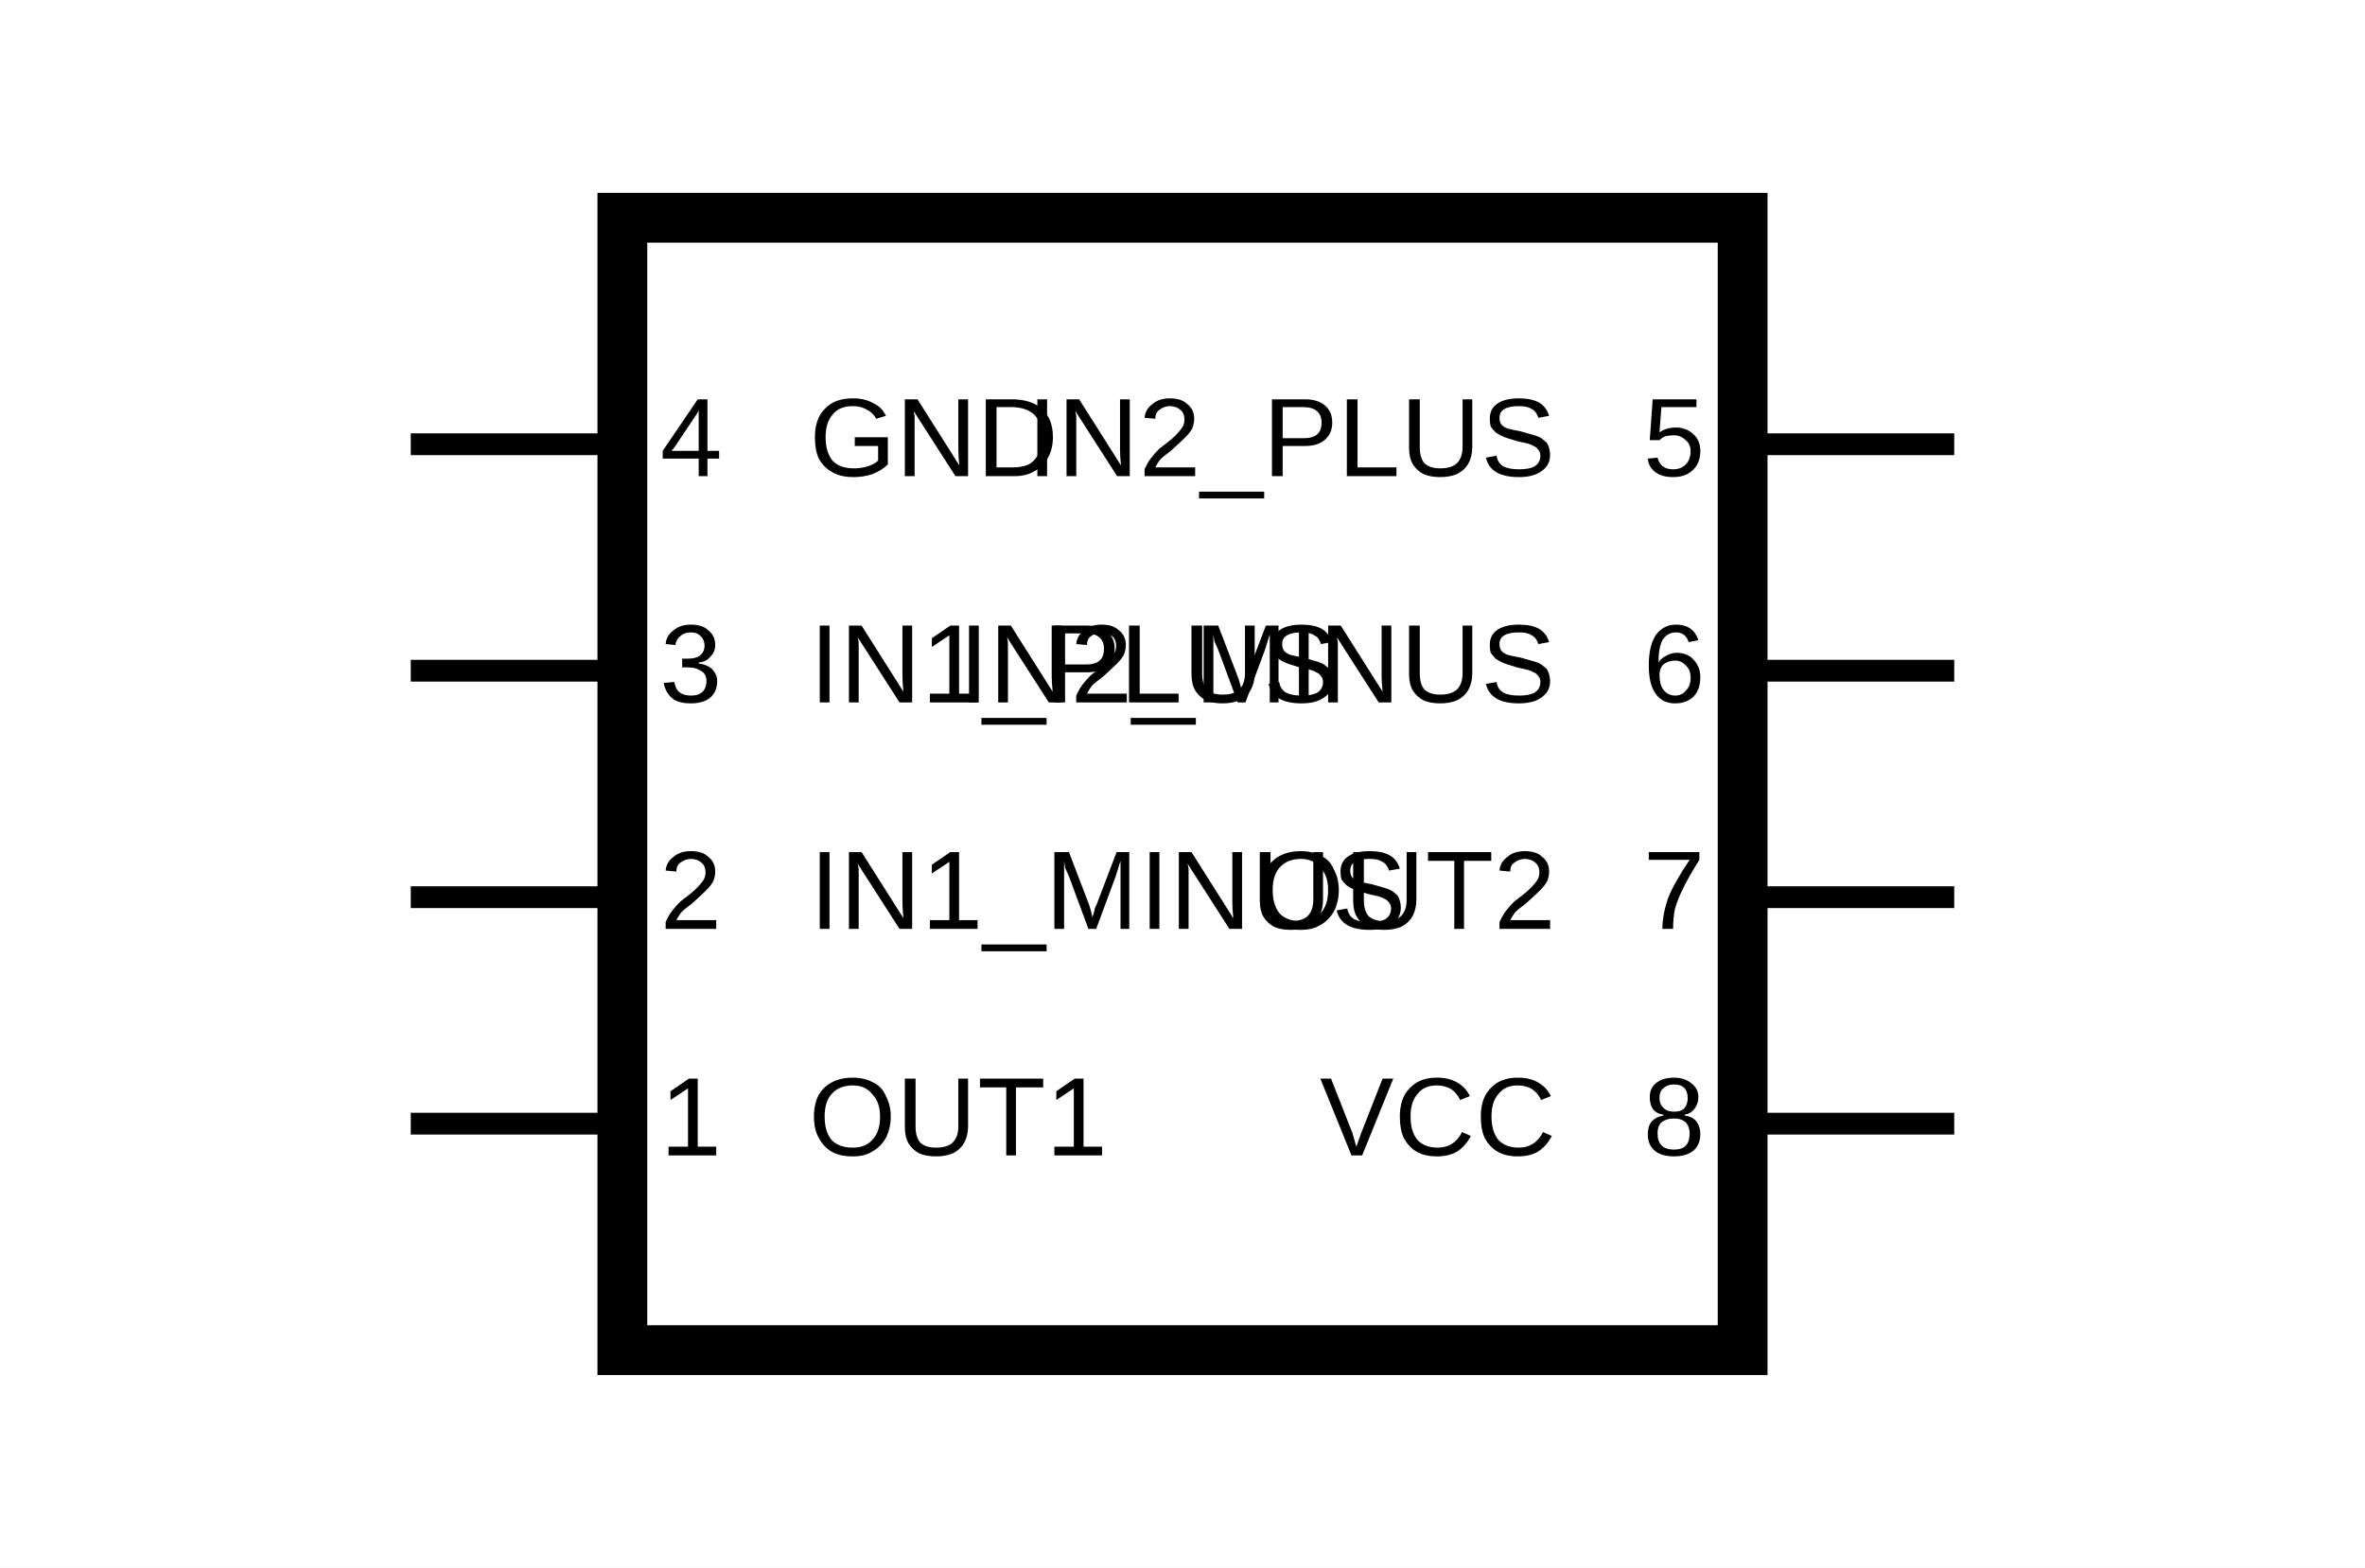
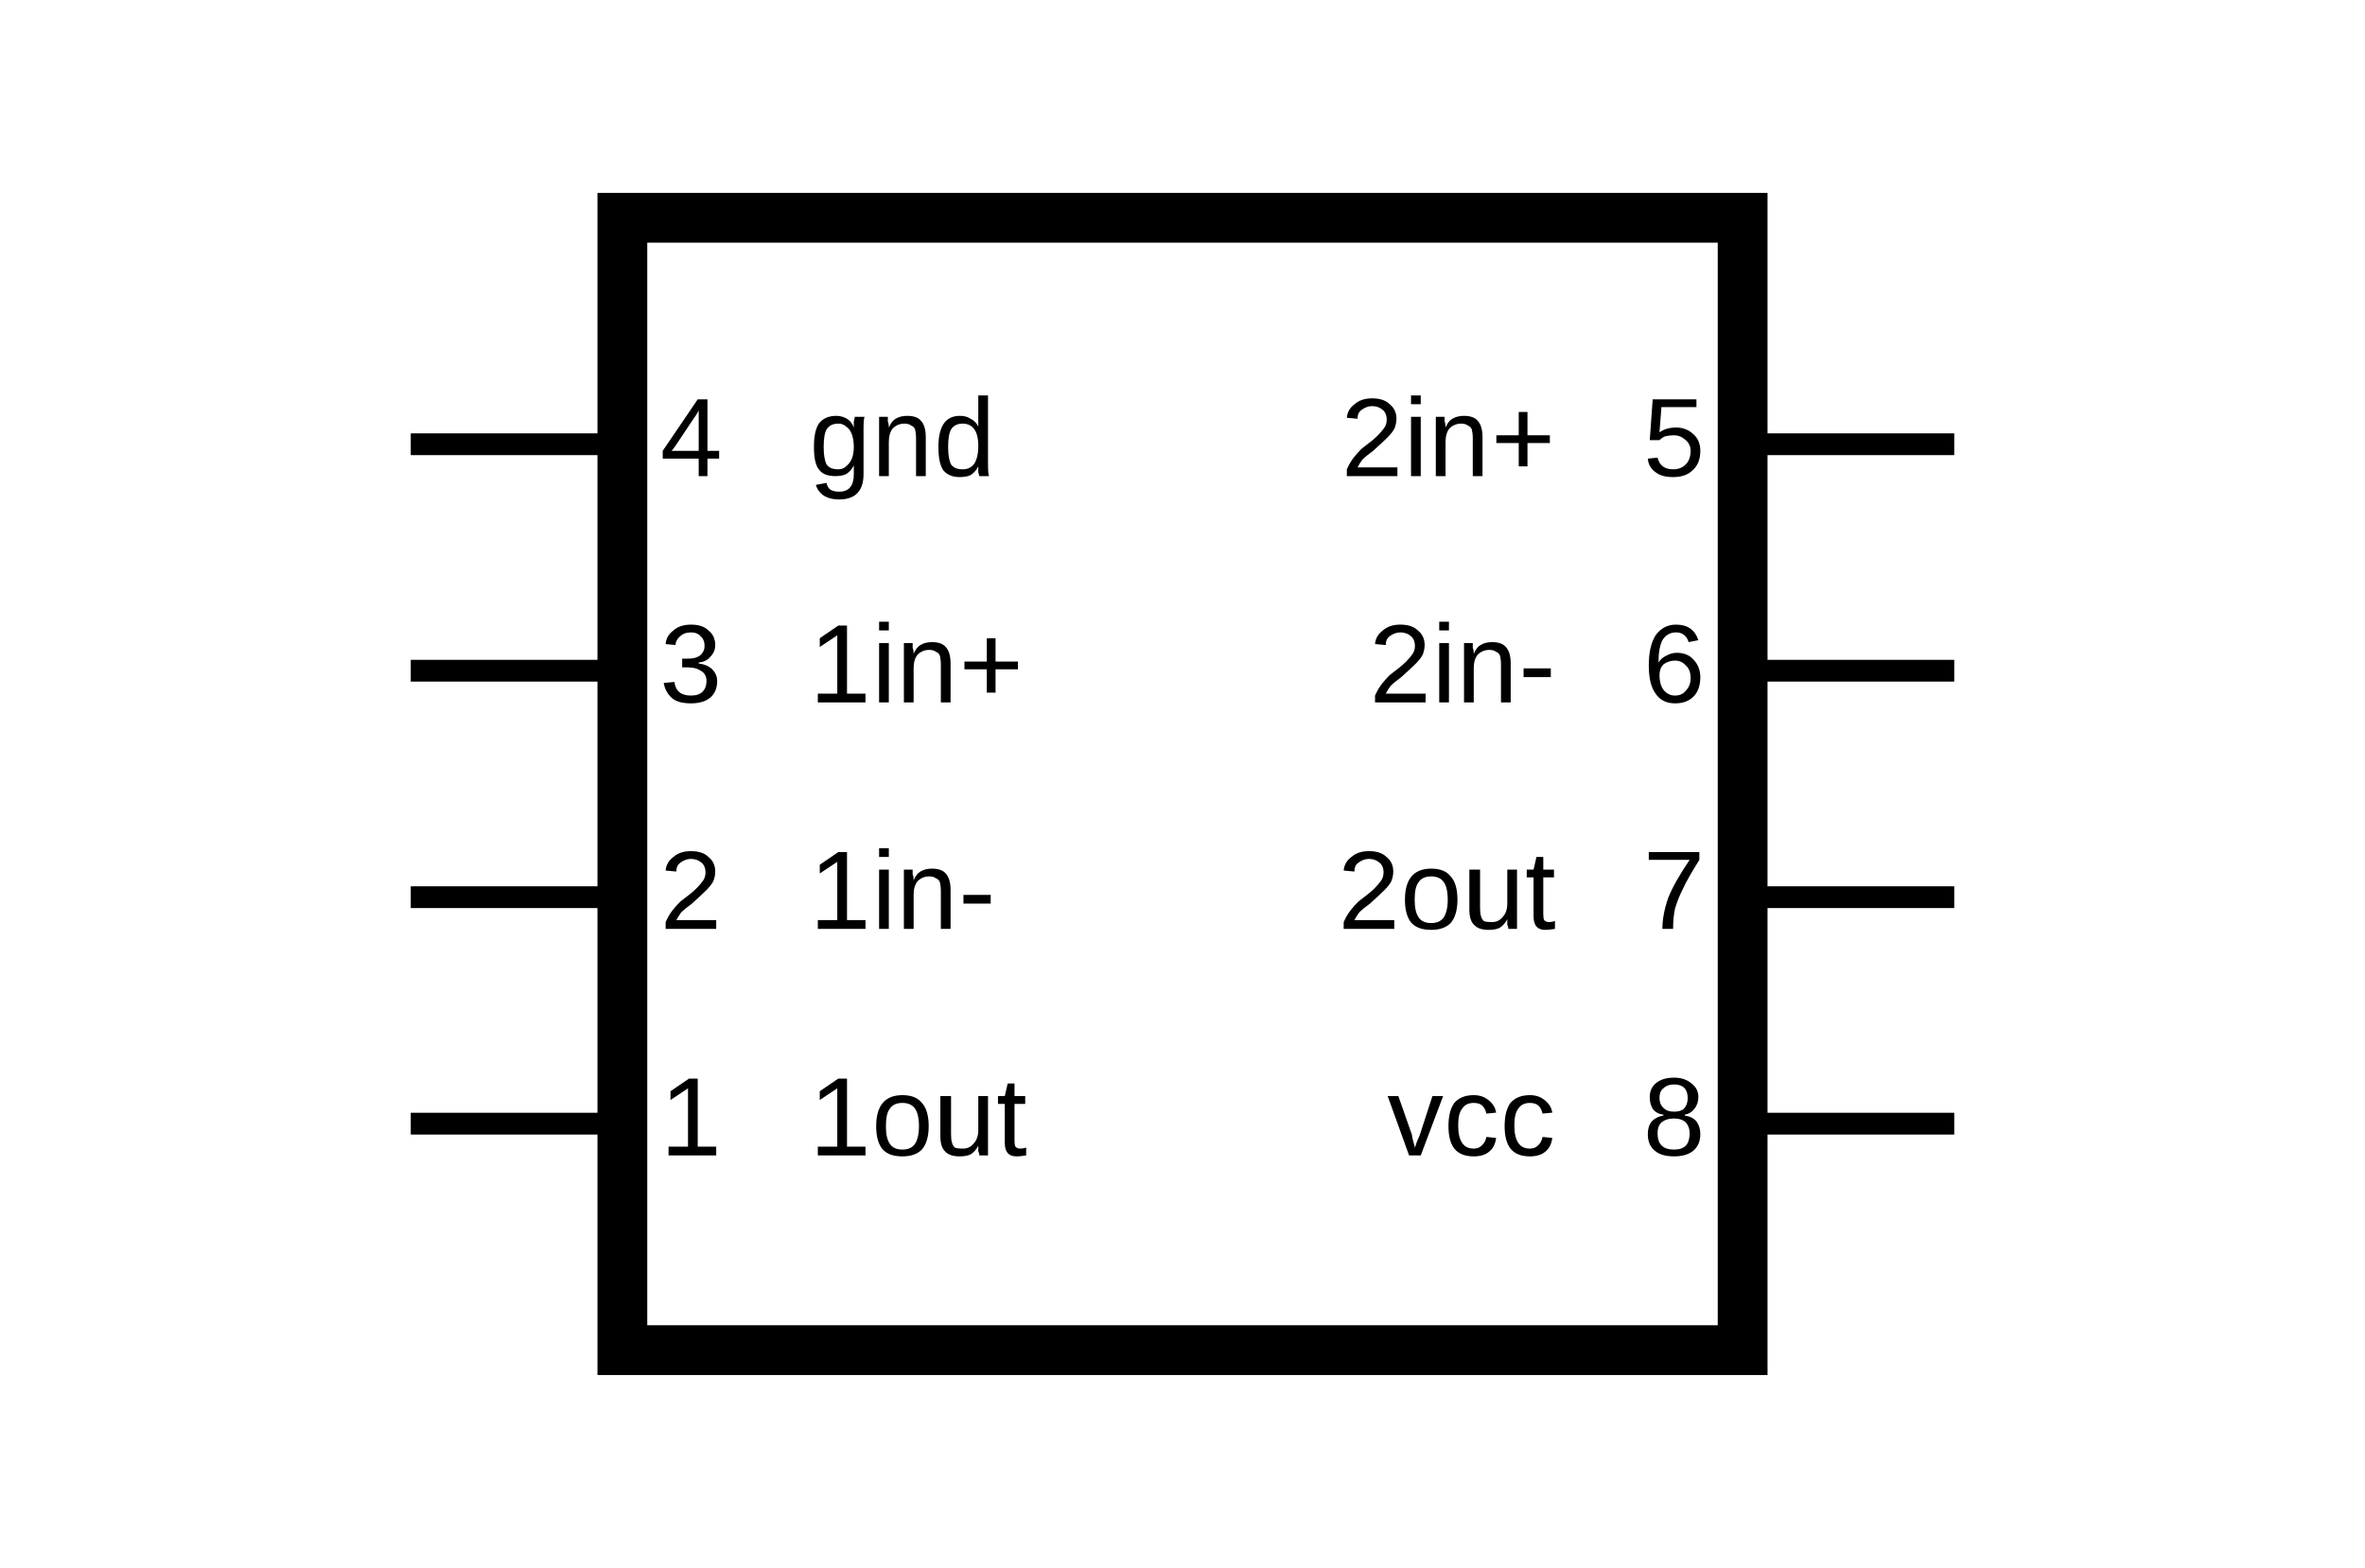
<svg xmlns="http://www.w3.org/2000/svg" width="38mm" height="25.2mm" viewBox="0 0 38 25.2">
  <rect x="0" y="0" width="38" height="25.2" fill="#FFFFFF" stroke="none" />
  <rect x="10" y="3.5" width="18" height="18.2" fill="#FFFFFF" stroke="#000000" stroke-width="0.8" />
  <line x1="6.6" y1="18.06" x2="10" y2="18.06" fill="#000000" stroke="#000000" stroke-width="0.35" />
  <text x="10.6" y="18.06" font-family="Arial, sans-serif" font-size="1.8" text-anchor="start" dominant-baseline="middle" fill="#000000">1</text>
-   <text x="13" y="18.06" font-family="Arial, sans-serif" font-size="1.8" text-anchor="start" dominant-baseline="middle" fill="#000000">OUT1</text>
+   <text x="13" y="18.06" font-family="Arial, sans-serif" font-size="1.8" text-anchor="start" dominant-baseline="middle" fill="#000000">1out</text>
  <line x1="6.6" y1="14.42" x2="10" y2="14.42" fill="#000000" stroke="#000000" stroke-width="0.35" />
  <text x="10.6" y="14.42" font-family="Arial, sans-serif" font-size="1.8" text-anchor="start" dominant-baseline="middle" fill="#000000">2</text>
-   <text x="13" y="14.42" font-family="Arial, sans-serif" font-size="1.8" text-anchor="start" dominant-baseline="middle" fill="#000000">IN1_MINUS</text>
+   <text x="13" y="14.42" font-family="Arial, sans-serif" font-size="1.8" text-anchor="start" dominant-baseline="middle" fill="#000000">1in-</text>
  <line x1="6.6" y1="10.78" x2="10" y2="10.78" fill="#000000" stroke="#000000" stroke-width="0.35" />
  <text x="10.6" y="10.78" font-family="Arial, sans-serif" font-size="1.8" text-anchor="start" dominant-baseline="middle" fill="#000000">3</text>
-   <text x="13" y="10.78" font-family="Arial, sans-serif" font-size="1.8" text-anchor="start" dominant-baseline="middle" fill="#000000">IN1_PLUS</text>
+   <text x="13" y="10.78" font-family="Arial, sans-serif" font-size="1.8" text-anchor="start" dominant-baseline="middle" fill="#000000">1in+</text>
  <line x1="6.6" y1="7.14" x2="10" y2="7.14" fill="#000000" stroke="#000000" stroke-width="0.35" />
  <text x="10.6" y="7.14" font-family="Arial, sans-serif" font-size="1.8" text-anchor="start" dominant-baseline="middle" fill="#000000">4</text>
-   <text x="13" y="7.14" font-family="Arial, sans-serif" font-size="1.8" text-anchor="start" dominant-baseline="middle" fill="#000000">GND</text>
+   <text x="13" y="7.14" font-family="Arial, sans-serif" font-size="1.8" text-anchor="start" dominant-baseline="middle" fill="#000000">gnd</text>
  <line x1="28" y1="7.14" x2="31.4" y2="7.14" fill="#000000" stroke="#000000" stroke-width="0.35" />
  <text x="27.4" y="7.14" font-family="Arial, sans-serif" font-size="1.8" text-anchor="end" dominant-baseline="middle" fill="#000000">5</text>
-   <text x="25" y="7.14" font-family="Arial, sans-serif" font-size="1.8" text-anchor="end" dominant-baseline="middle" fill="#000000">IN2_PLUS</text>
+   <text x="25" y="7.14" font-family="Arial, sans-serif" font-size="1.8" text-anchor="end" dominant-baseline="middle" fill="#000000">2in+</text>
  <line x1="28" y1="10.78" x2="31.4" y2="10.78" fill="#000000" stroke="#000000" stroke-width="0.35" />
  <text x="27.4" y="10.78" font-family="Arial, sans-serif" font-size="1.8" text-anchor="end" dominant-baseline="middle" fill="#000000">6</text>
-   <text x="25" y="10.78" font-family="Arial, sans-serif" font-size="1.8" text-anchor="end" dominant-baseline="middle" fill="#000000">IN2_MINUS</text>
+   <text x="25" y="10.78" font-family="Arial, sans-serif" font-size="1.8" text-anchor="end" dominant-baseline="middle" fill="#000000">2in-</text>
  <line x1="28" y1="14.42" x2="31.4" y2="14.42" fill="#000000" stroke="#000000" stroke-width="0.35" />
  <text x="27.4" y="14.42" font-family="Arial, sans-serif" font-size="1.8" text-anchor="end" dominant-baseline="middle" fill="#000000">7</text>
-   <text x="25" y="14.42" font-family="Arial, sans-serif" font-size="1.8" text-anchor="end" dominant-baseline="middle" fill="#000000">OUT2</text>
+   <text x="25" y="14.42" font-family="Arial, sans-serif" font-size="1.8" text-anchor="end" dominant-baseline="middle" fill="#000000">2out</text>
  <line x1="28" y1="18.06" x2="31.4" y2="18.06" fill="#000000" stroke="#000000" stroke-width="0.35" />
  <text x="27.4" y="18.06" font-family="Arial, sans-serif" font-size="1.8" text-anchor="end" dominant-baseline="middle" fill="#000000">8</text>
-   <text x="25" y="18.06" font-family="Arial, sans-serif" font-size="1.8" text-anchor="end" dominant-baseline="middle" fill="#000000">VCC</text>
+   <text x="25" y="18.06" font-family="Arial, sans-serif" font-size="1.8" text-anchor="end" dominant-baseline="middle" fill="#000000">vcc</text>
</svg>
